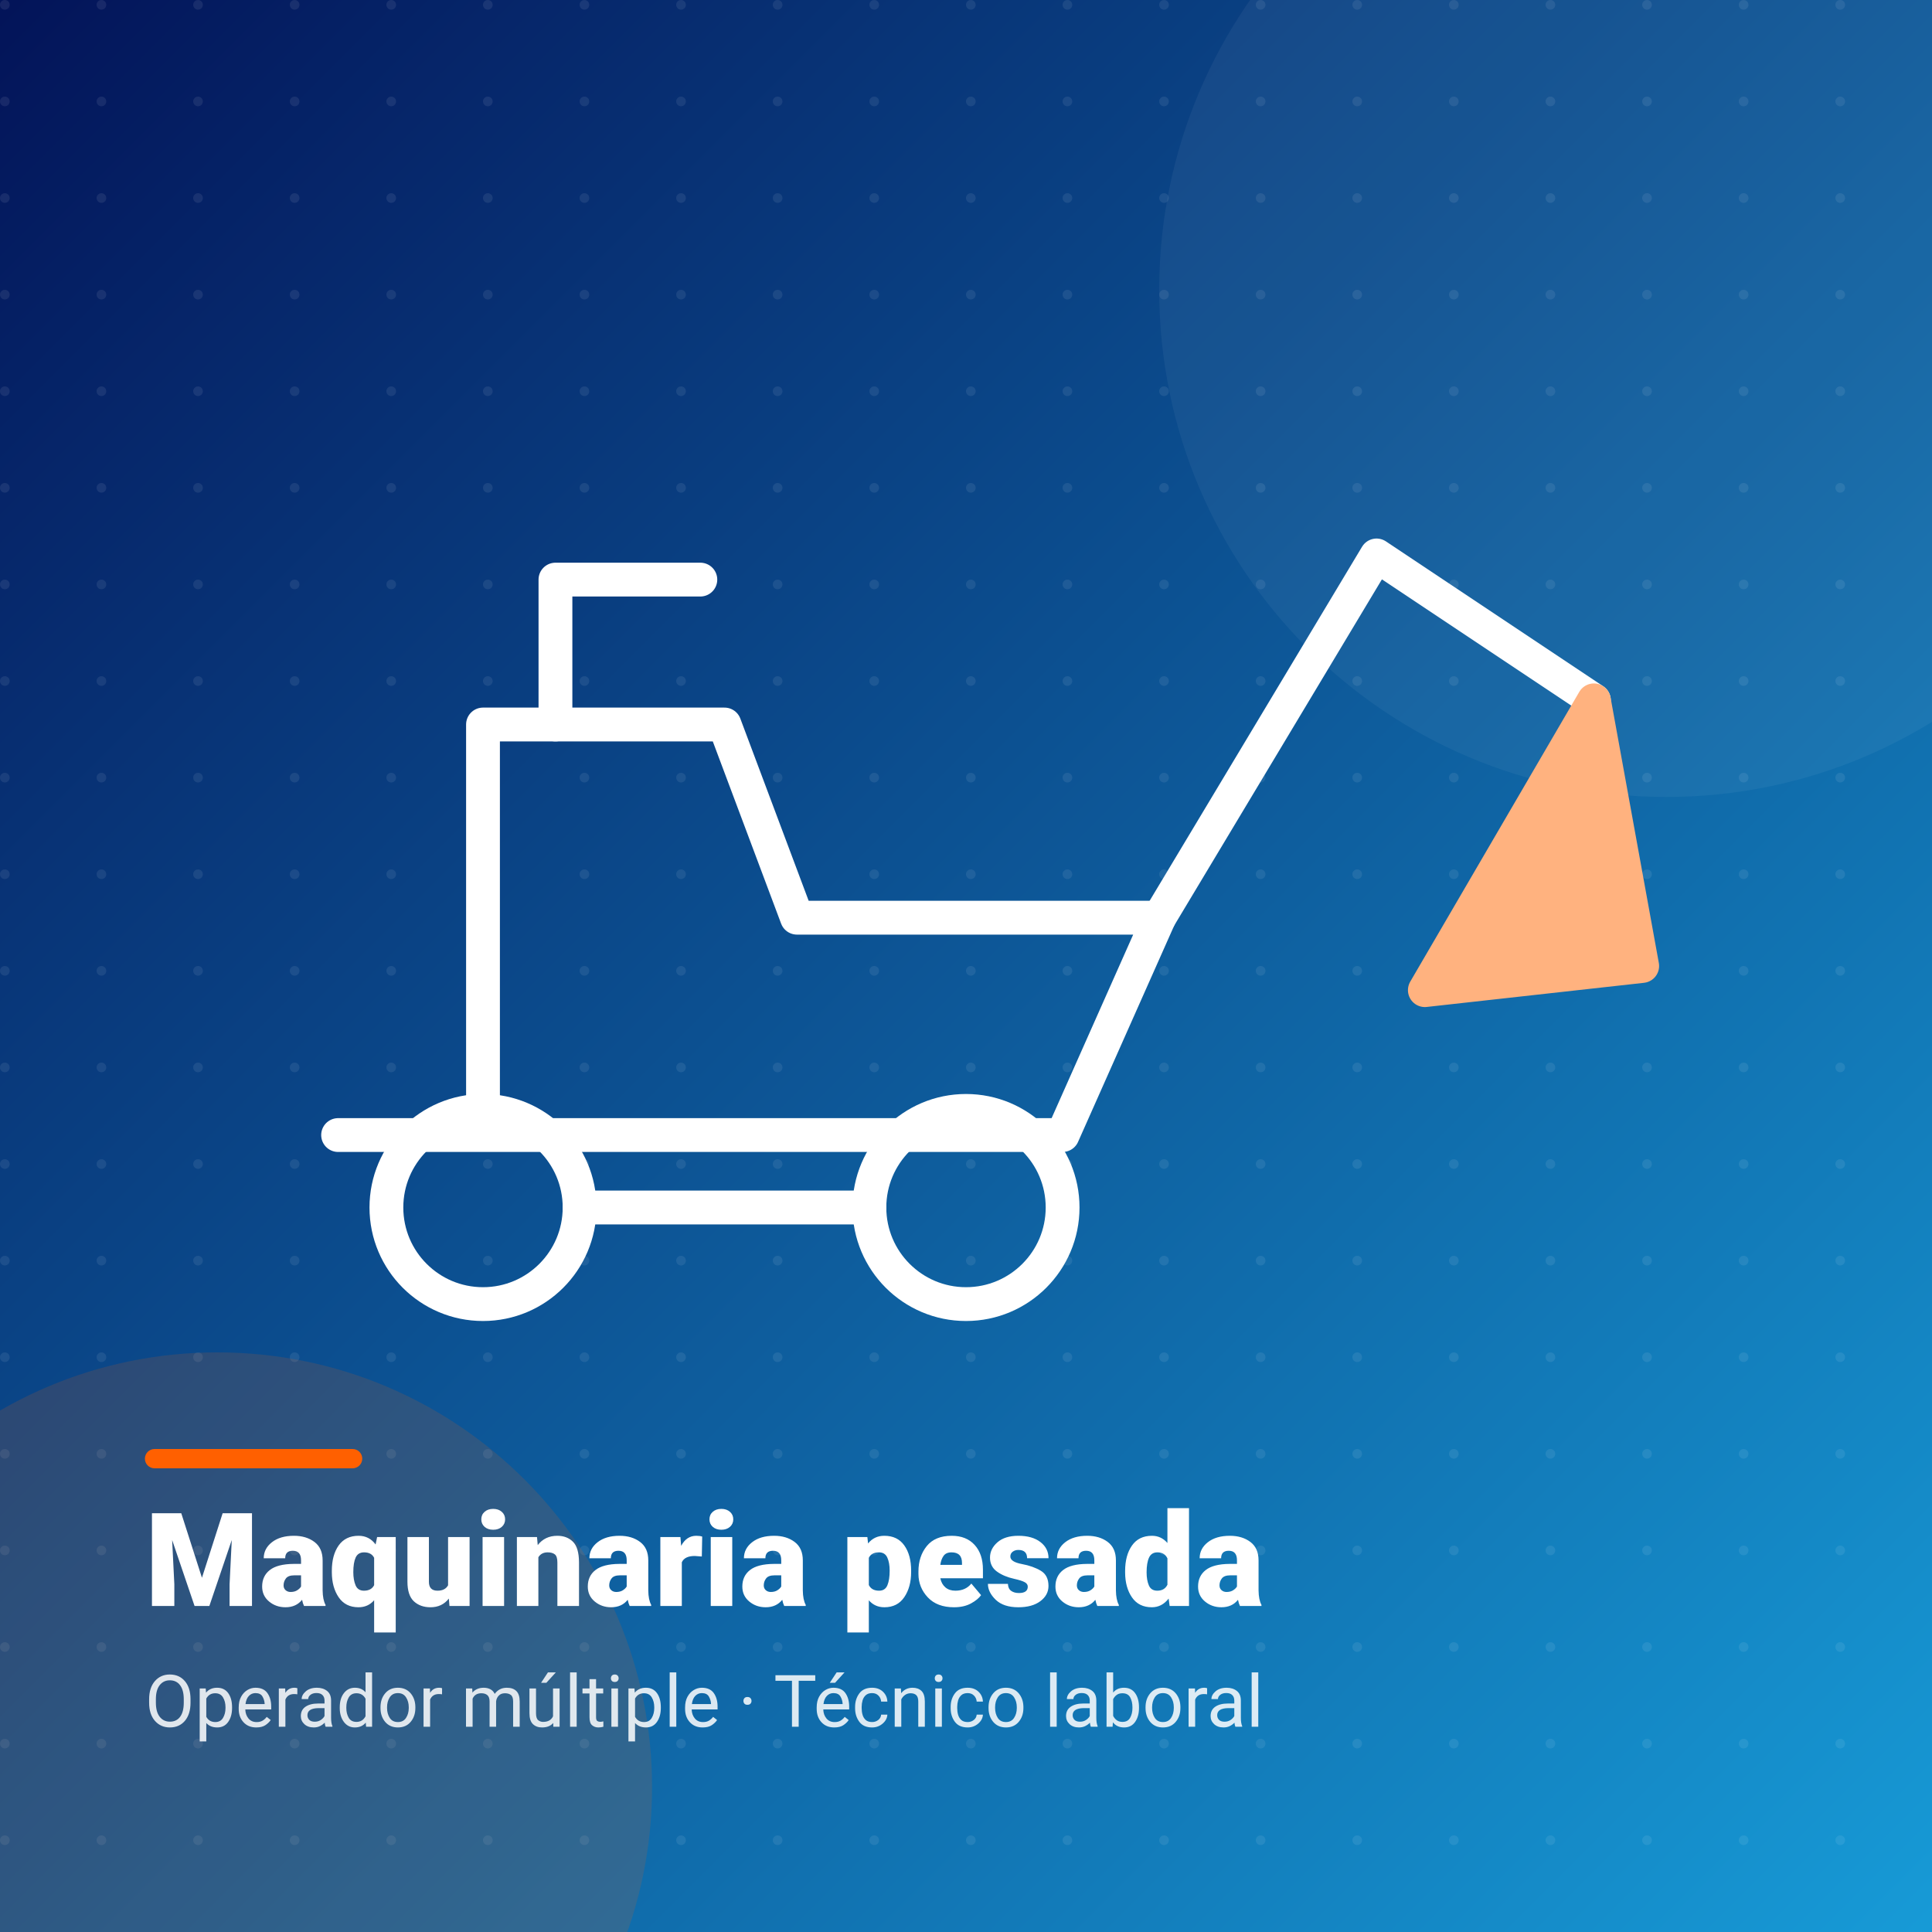
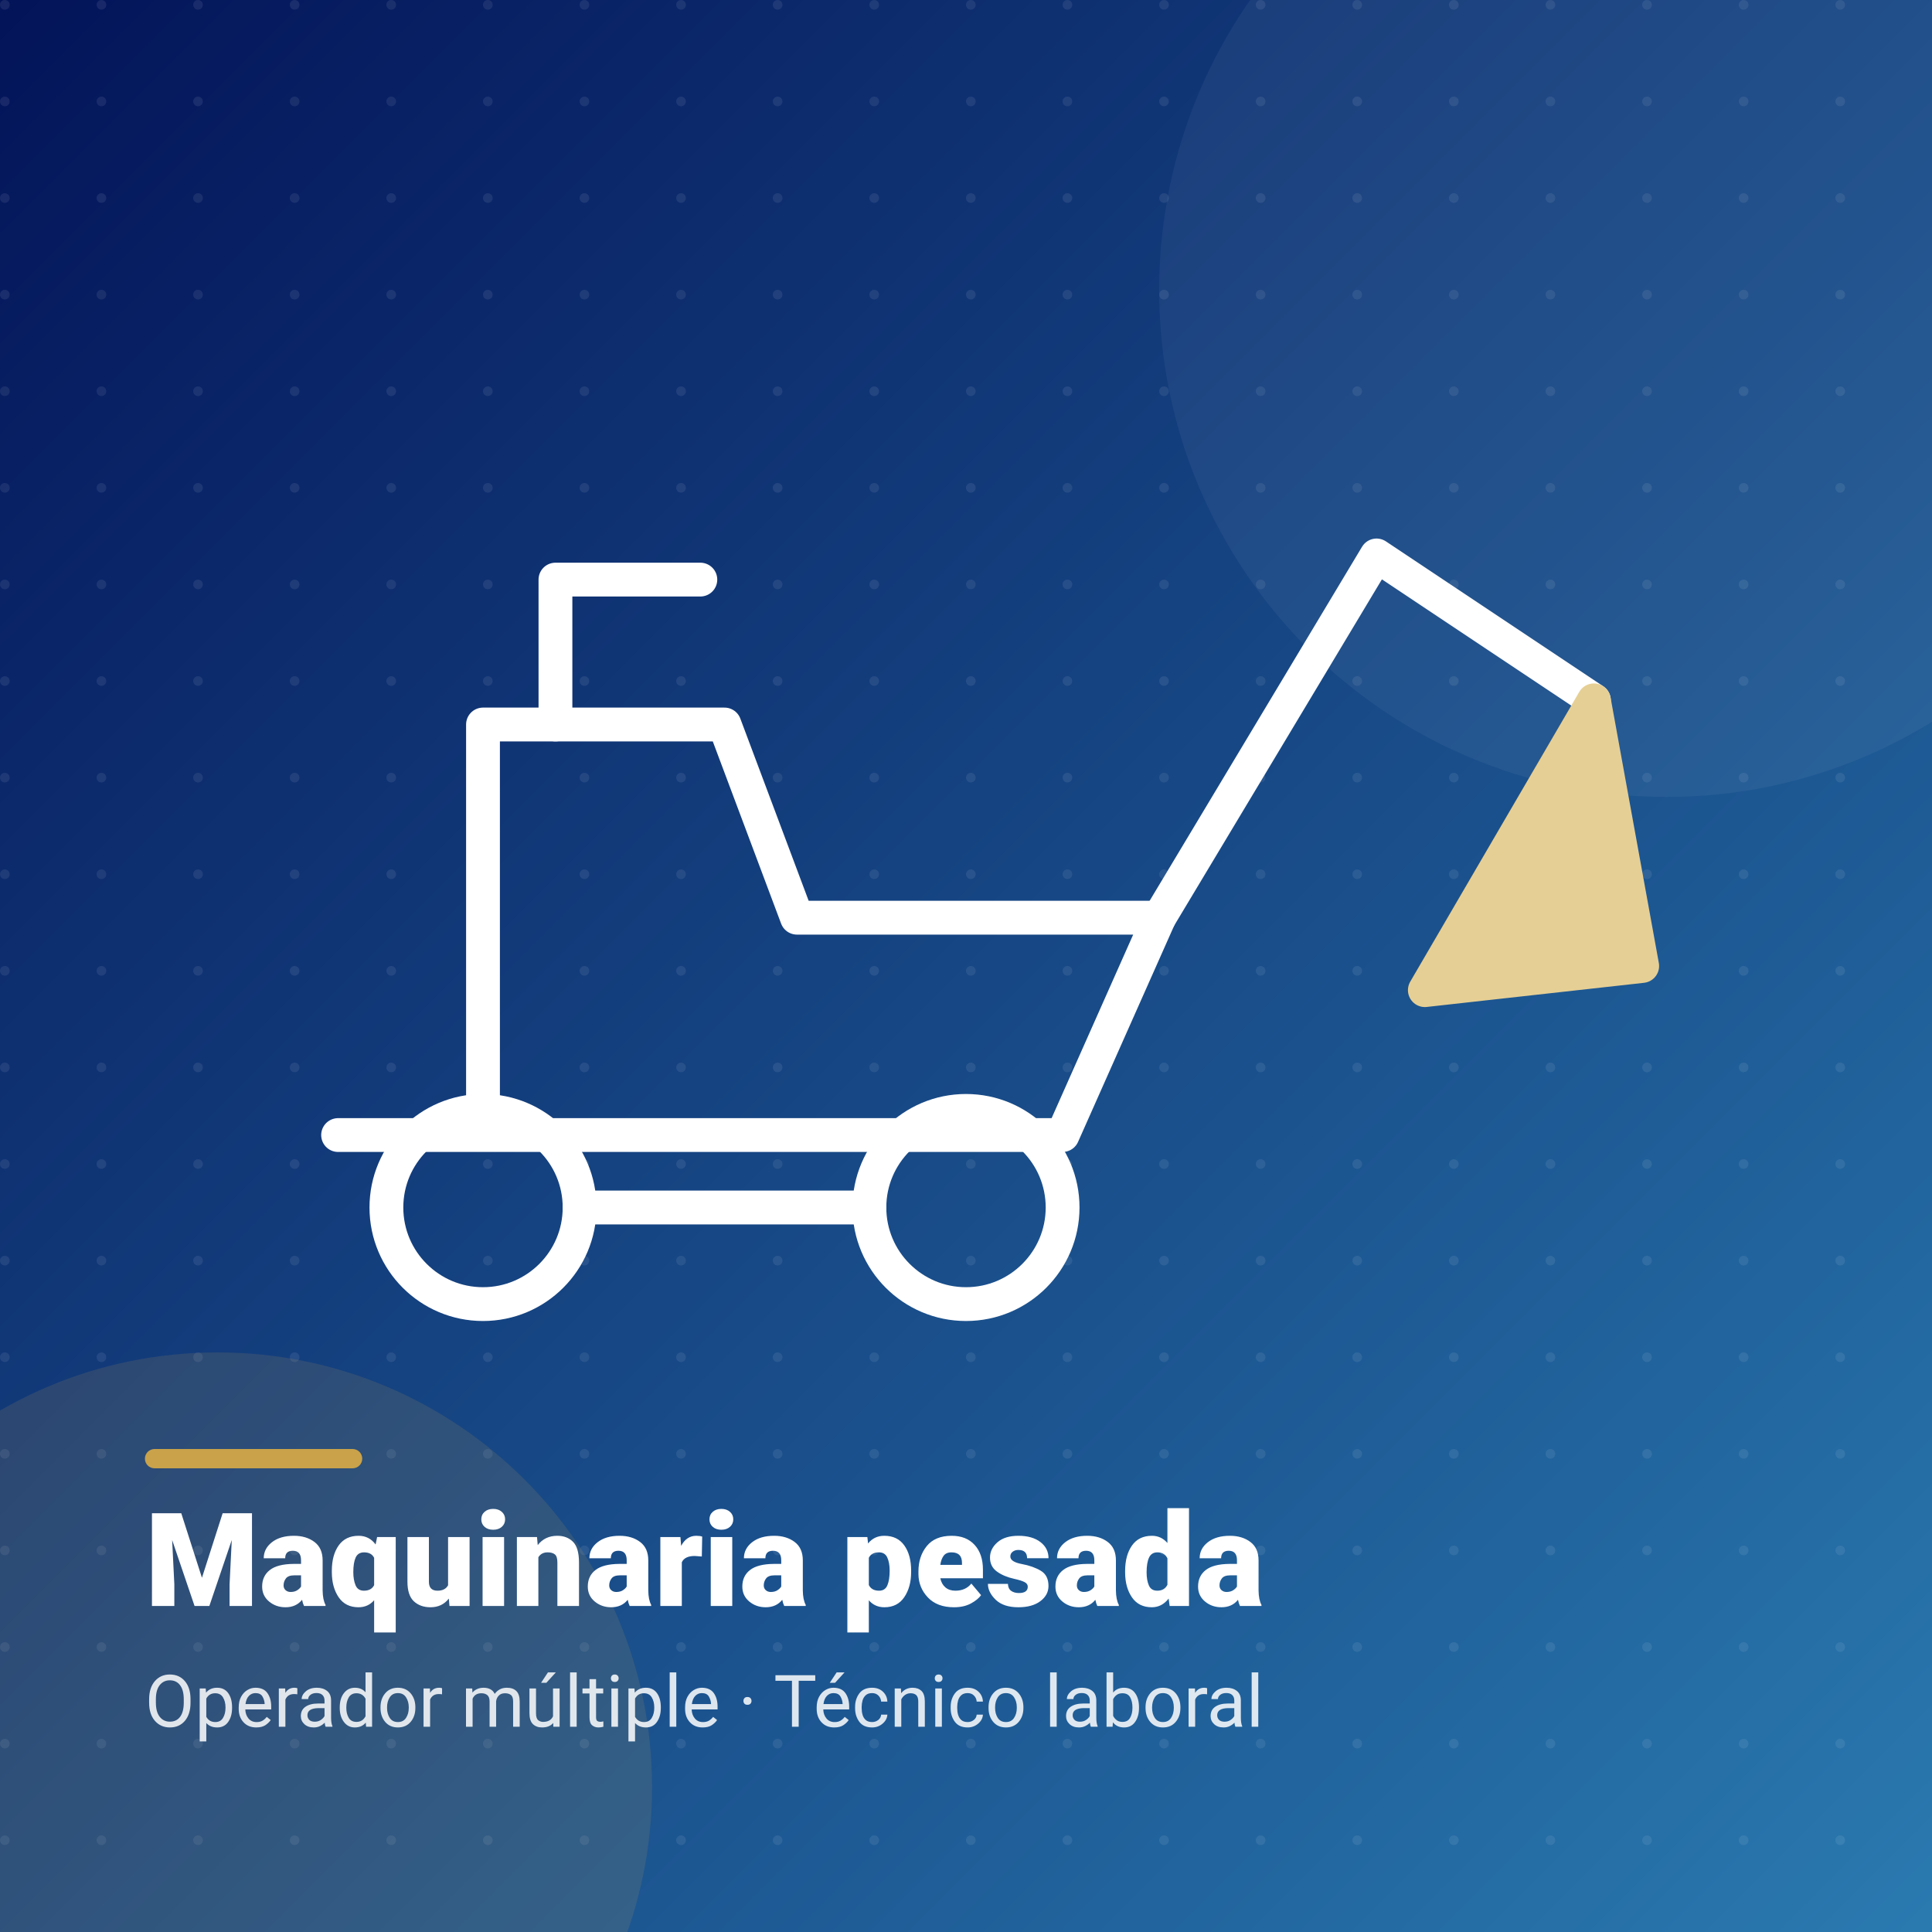
<svg xmlns="http://www.w3.org/2000/svg" viewBox="0 0 800 800">
  <defs>
    <linearGradient id="g" x1="0" y1="0" x2="1" y2="1">
      <stop offset="0" stop-color="#031358" />
-       <stop offset="1" stop-color="#179BD7" />
+       <stop offset="1" stop-color="#2A7AB0" />
    </linearGradient>
    <pattern id="p" width="40" height="40" patternUnits="userSpaceOnUse">
      <circle cx="2" cy="2" r="2" fill="#fff" fill-opacity=".08" />
    </pattern>
  </defs>
  <rect width="800" height="800" fill="url(#g)" />
  <rect width="800" height="800" fill="url(#p)" />
  <circle cx="690" cy="120" r="210" fill="#fff" fill-opacity=".05" />
-   <circle cx="90" cy="740" r="180" fill="#FF6000" fill-opacity=".14" />
+   <circle cx="90" cy="740" r="180" fill="#C9A24A" fill-opacity=".14" />
  <g fill="none" stroke="#fff" stroke-width="14" stroke-linecap="round" stroke-linejoin="round">
    <path d="M140 470h300l40-90H330l-30-80H200v170" />
    <circle cx="200" cy="500" r="40" />
    <circle cx="400" cy="500" r="40" />
    <path d="M240 500h120" />
    <path d="M480 380l90-150 90 60" />
-     <path d="M660 290l20 110-90 10z" fill="#FFB27F" stroke="#FFB27F" />
+     <path d="M660 290l20 110-90 10z" fill="#E6CF94" stroke="#E6CF94" />
    <path d="M230 300v-60h60" />
  </g>
-   <rect x="60" y="600" width="90" height="8" rx="4" fill="#FF6000" />
+   <rect x="60" y="600" width="90" height="8" rx="4" fill="#C9A24A" />
  <text x="60" y="665" font-family="Roboto,Arial,sans-serif" font-weight="900" font-size="54" fill="#fff">Maquinaria pesada</text>
  <text x="60" y="715" font-family="Roboto,Arial,sans-serif" font-size="30" fill="#fff" fill-opacity=".85">Operador múltiple · Técnico laboral</text>
</svg>
